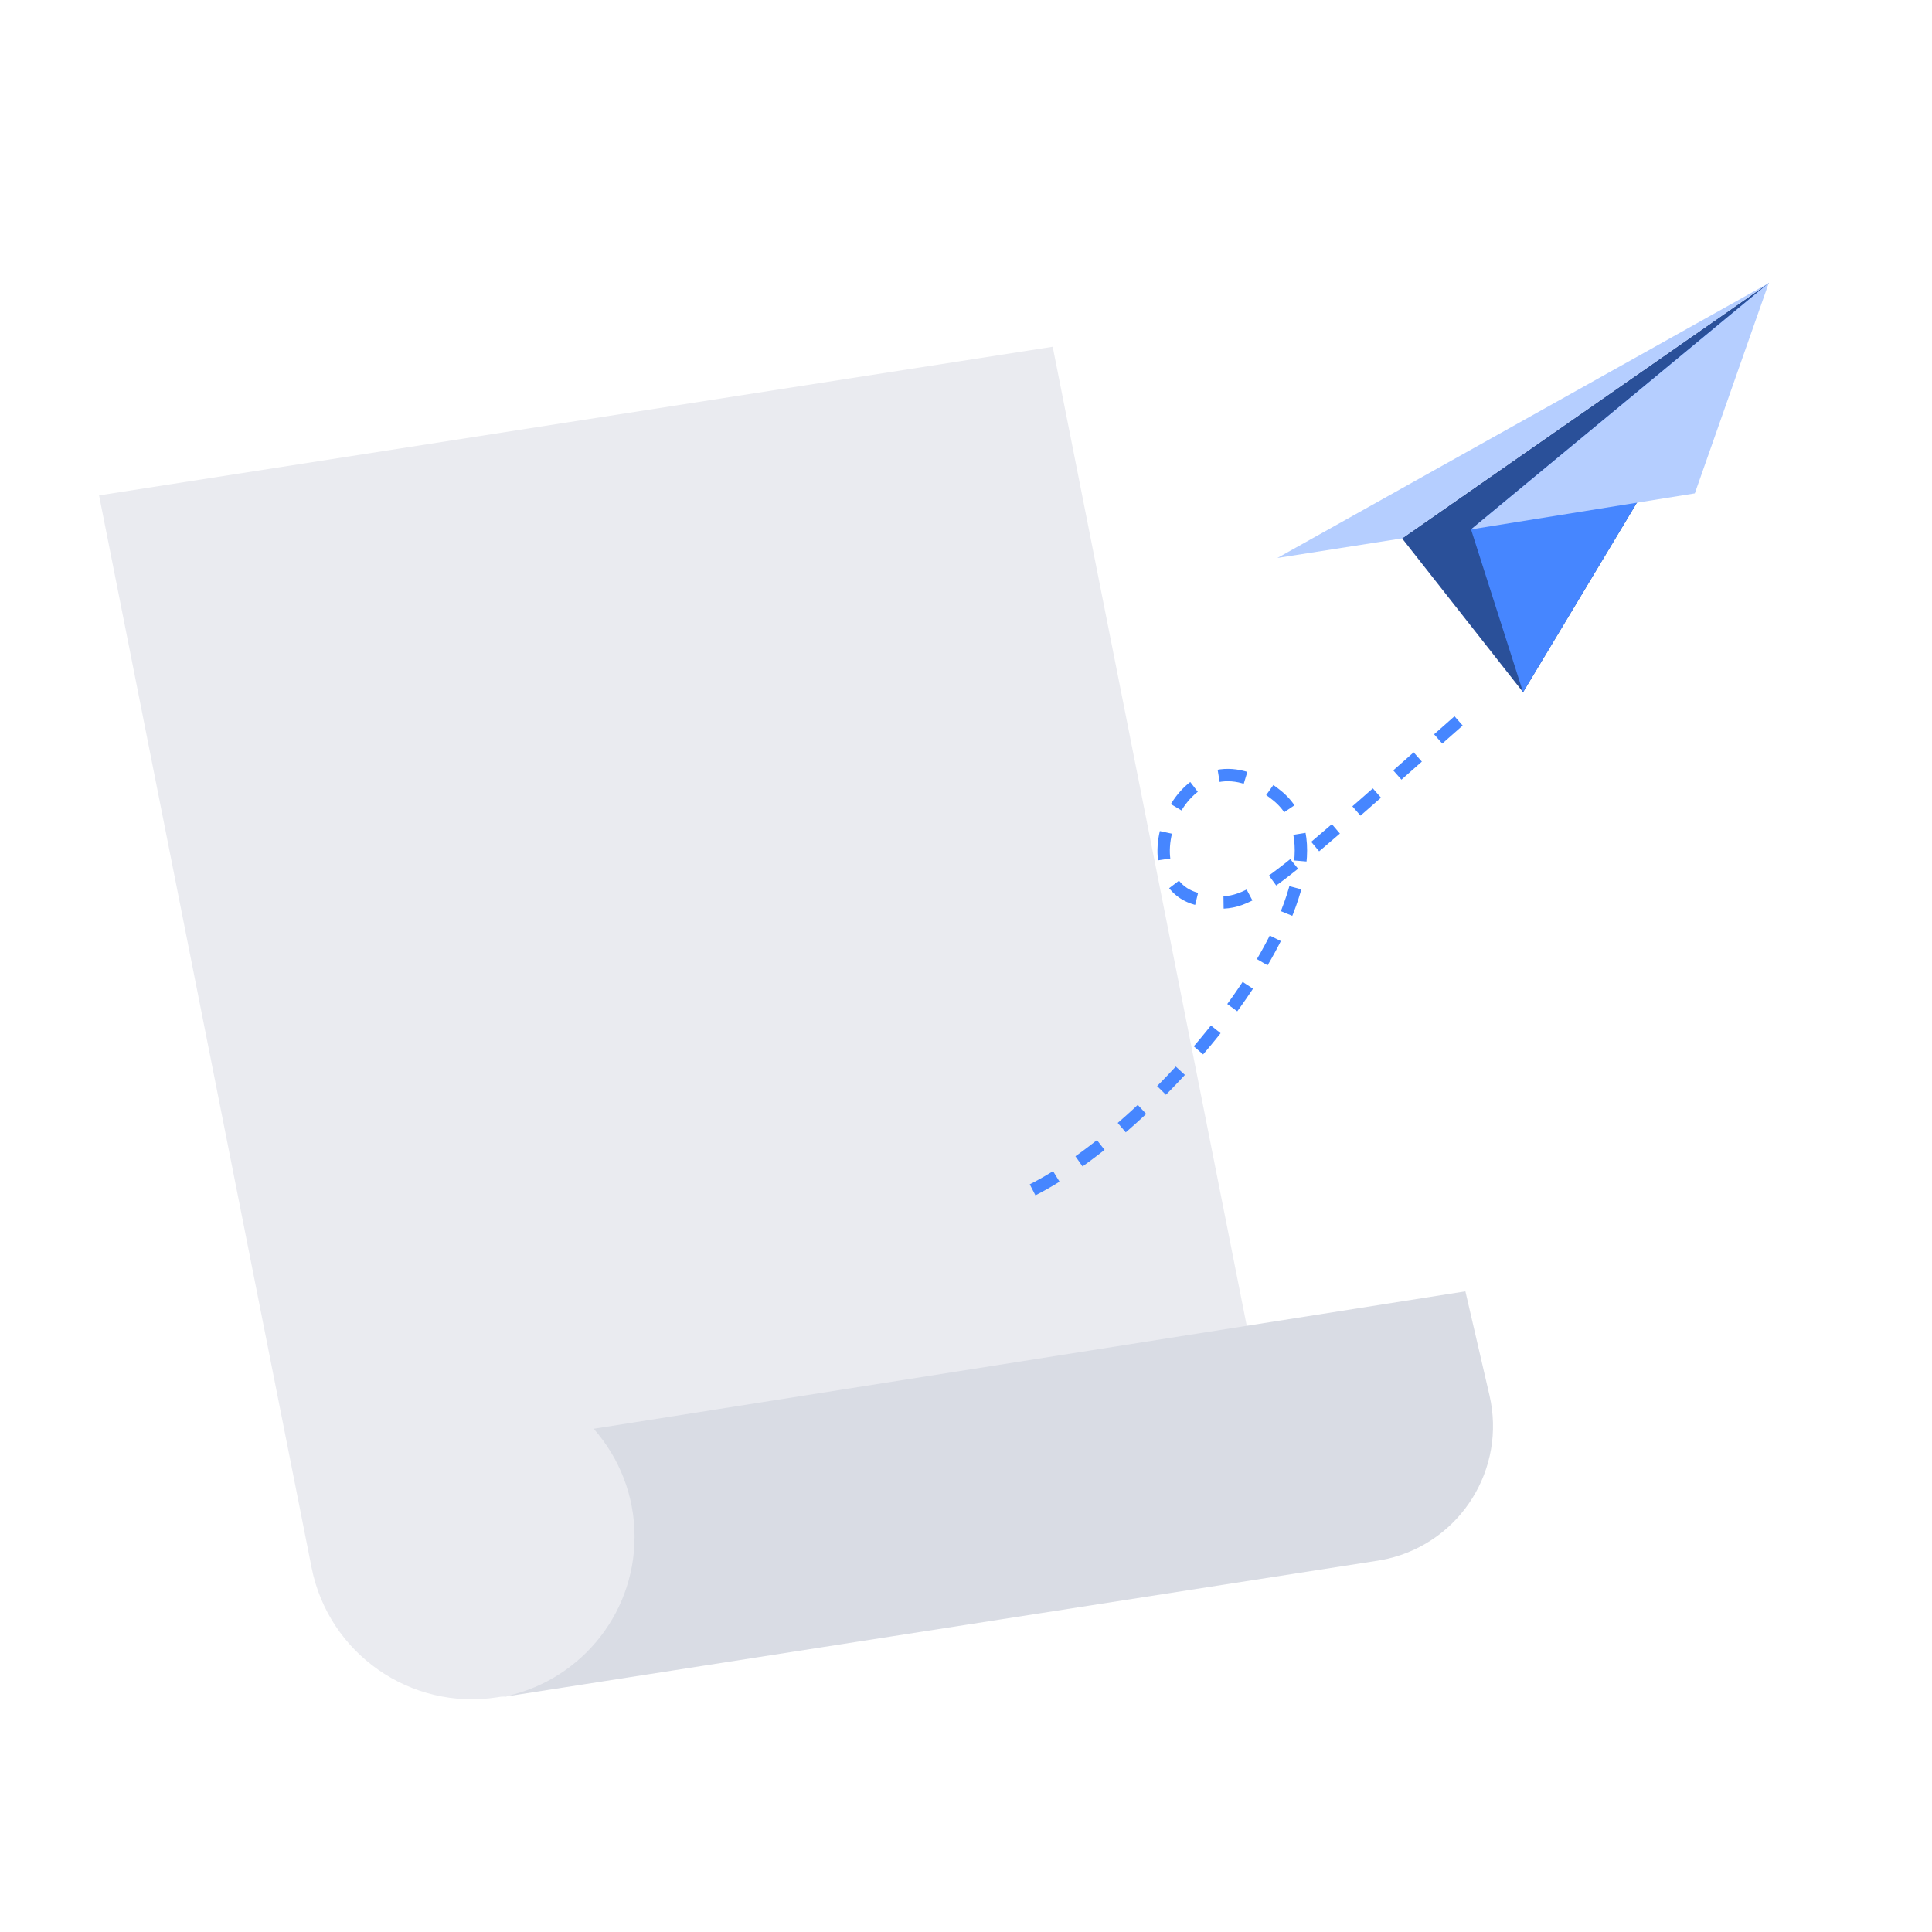
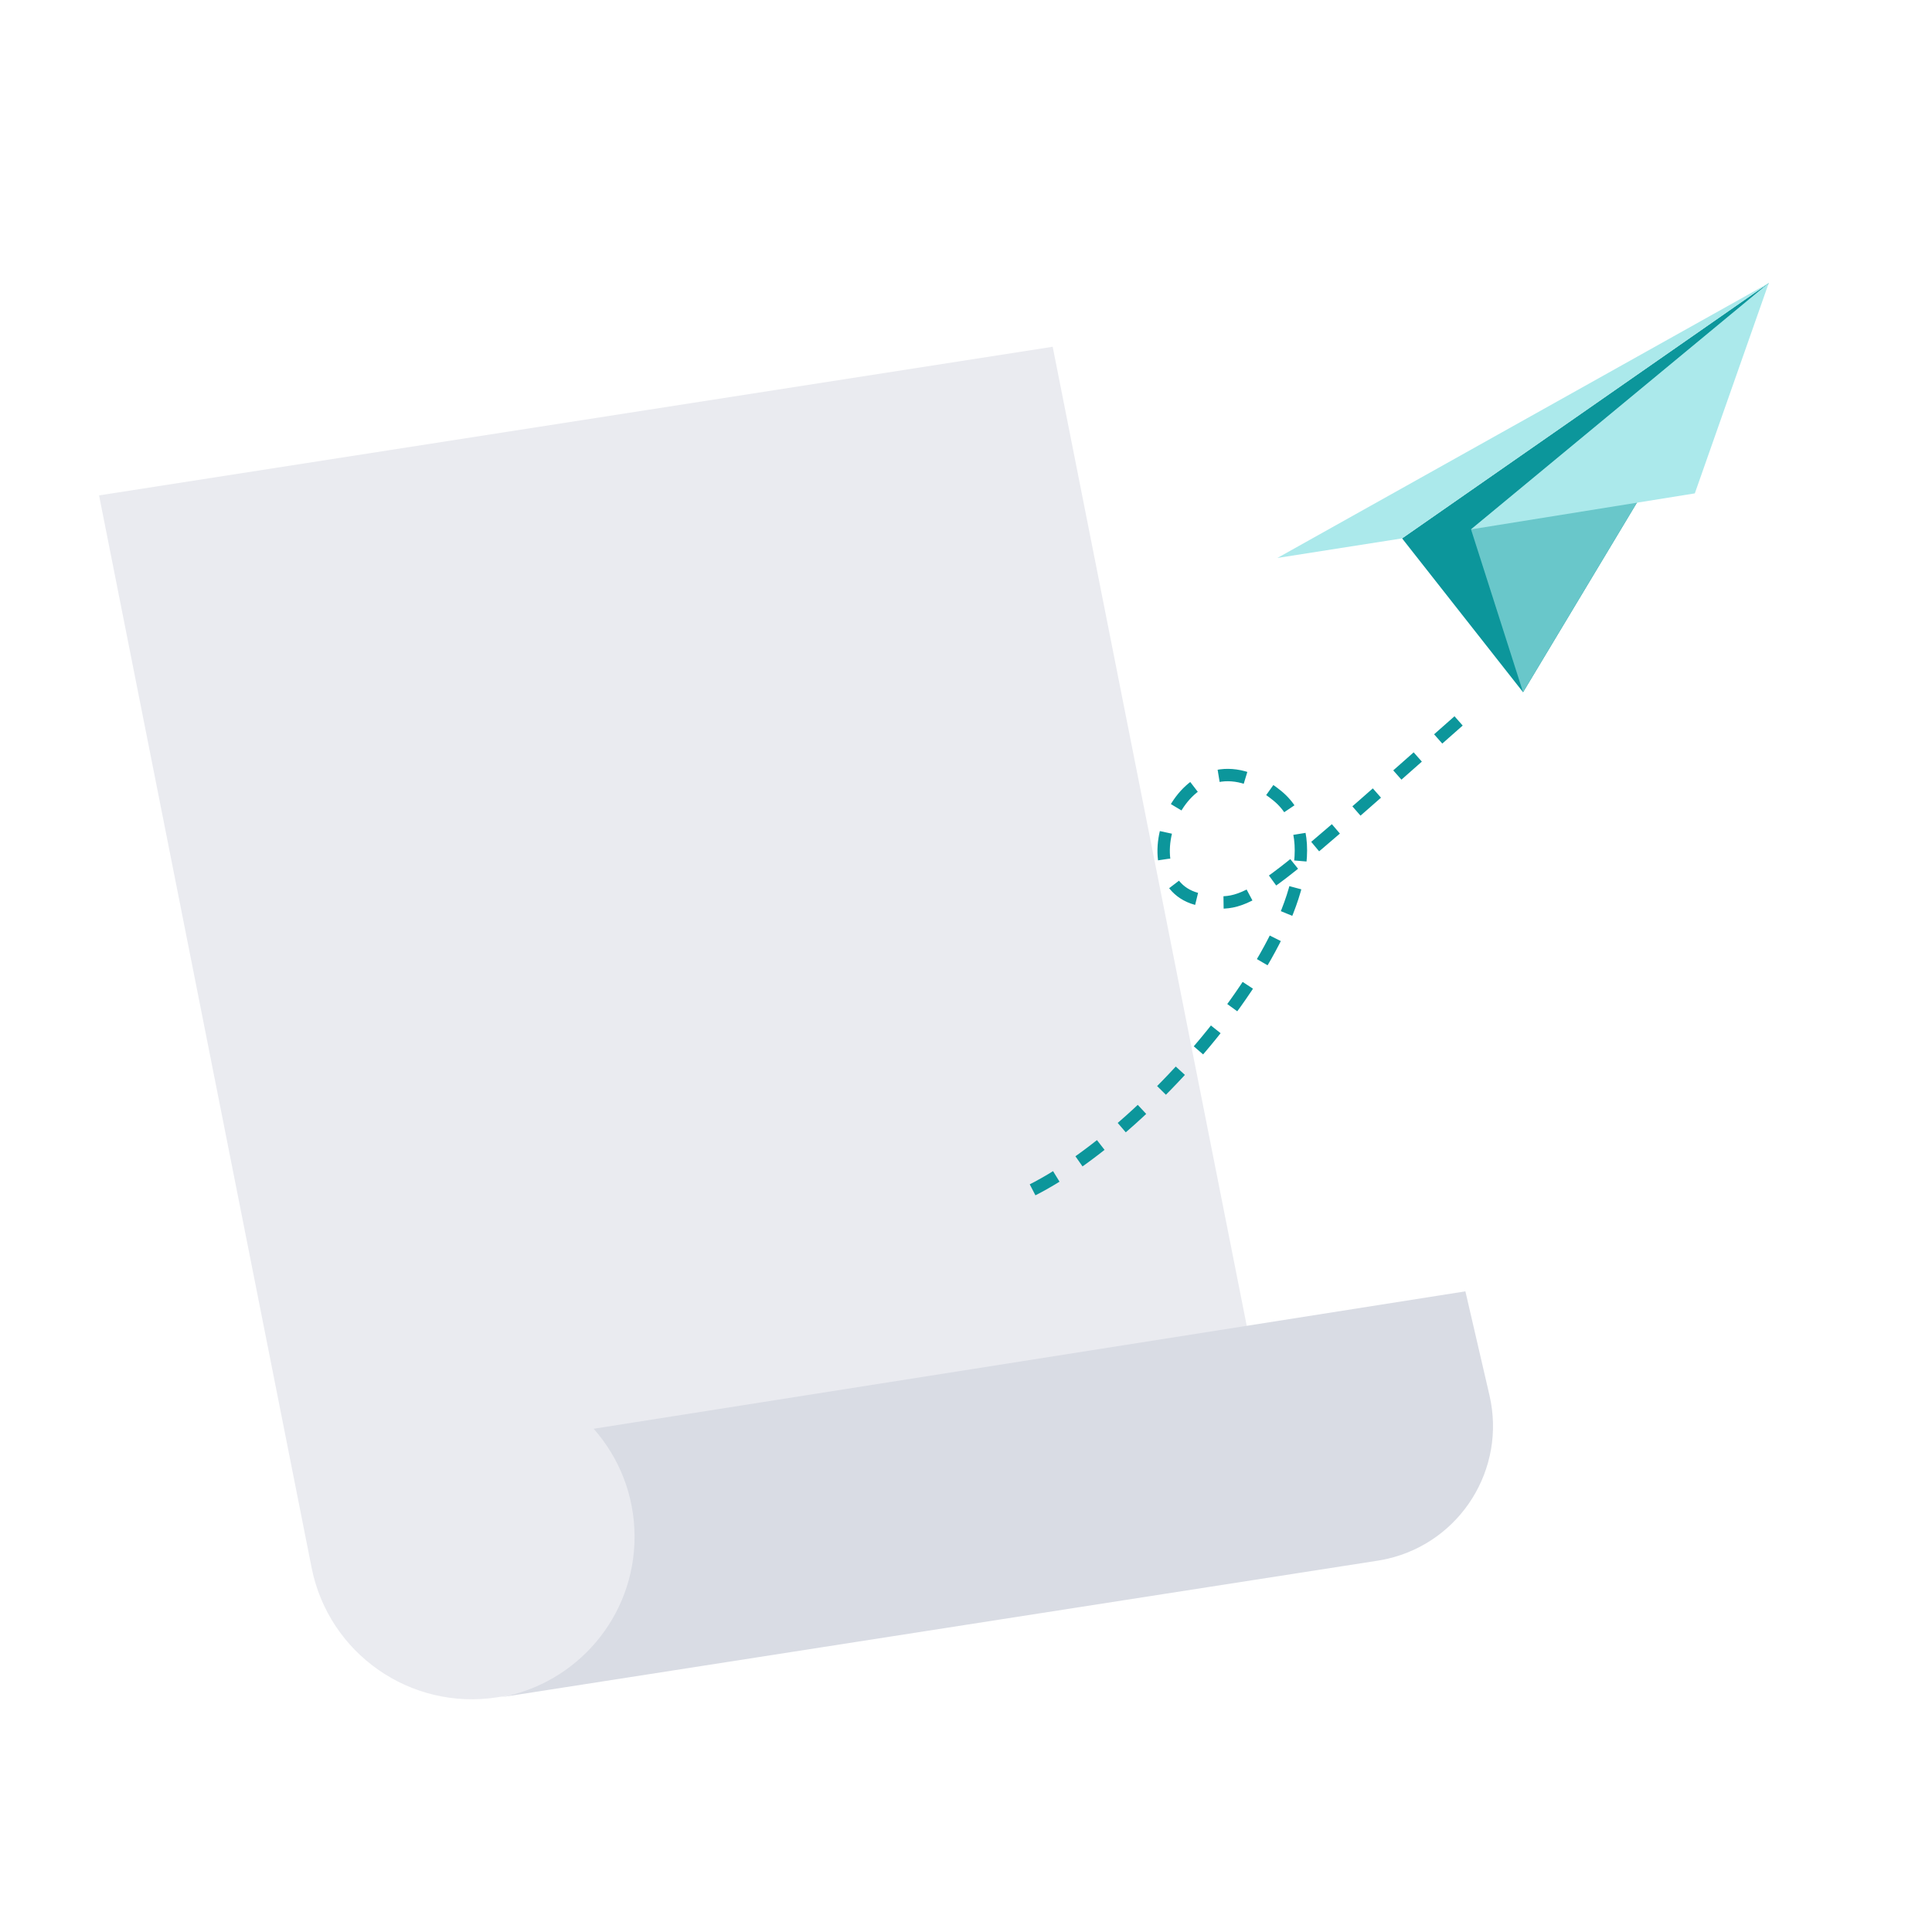
<svg xmlns="http://www.w3.org/2000/svg" width="140px" height="140px" viewBox="0 0 140 140" version="1.1">
  <g id="页面1.1" stroke="none" stroke-width="1" fill="none" fill-rule="evenodd">
    <g id="公司管理-为空" transform="translate(-741, -340)">
      <g id="空状态_列表为空" transform="translate(741, 340)">
        <rect id="矩形" x="0" y="0" width="140" height="140" />
        <path d="M7.179,35.898 L76.282,25.128 L93.891,113.974 L36.022,122.994 C29.745,123.972 23.813,119.824 22.578,113.592 L7.179,35.898 L7.179,35.898 Z" id="矩形" fill="#EAEBF0" />
        <path d="M106.188,93.576 L107.933,101.11 C109.163,106.422 105.855,111.725 100.543,112.955 C100.309,113.009 100.073,113.055 99.835,113.092 L36.278,122.993 C41.797,121.993 45.983,117.165 45.983,111.361 C45.983,108.359 44.863,105.618 43.019,103.533 L106.188,93.576 Z" id="形状结合" fill="#D9DCE4" />
        <g id="编组-3" transform="translate(92.5641, 20.51282)">
-           <polygon id="路径-5" fill="#2A5099" points="9.036 18.5 17.803 29.648 35.606 7.64815083e-14" />
-           <polygon id="路径-5" fill="#4686FF" points="14.032 17.848 17.803 29.648 35.606 8.15318275e-14" />
-           <polygon id="路径-3" fill="#B5CEFF" points="14.032 17.848 30.249 15.239 35.606 4.6715452e-14" />
-           <polygon id="路径-4" fill="#B5CEFF" points="1.43934095e-13 19.919 9.036 18.5 35.606 2.00750186e-13" />
+           <polygon id="路径-5" fill="#0c969b" points="9.036 18.5 17.803 29.648 35.606 7.64815083e-14" />
+           <polygon id="路径-5" fill="#69c7ca" points="14.032 17.848 17.803 29.648 35.606 8.15318275e-14" />
+           <polygon id="路径-3" fill="#abe9eb" points="14.032 17.848 30.249 15.239 35.606 4.6715452e-14" />
+           <polygon id="路径-4" fill="#abe9eb" points="1.43934095e-13 19.919 9.036 18.5 35.606 2.00750186e-13" />
        </g>
-         <path d="M91.503,43.199 C88.894,62.876 88.985,63.514 85.844,65.279 C80.765,68.134 76.237,56.177 85.154,55.91 C94.071,55.644 94.803,80.313 90.012,90.198" id="路径" stroke="#4686FF" stroke-width="0.897" stroke-dasharray="1.974" transform="translate(86.50877, 66.69864) rotate(41) translate(-86.50877, -66.69864) " />
+         <path d="M91.503,43.199 C88.894,62.876 88.985,63.514 85.844,65.279 C80.765,68.134 76.237,56.177 85.154,55.91 C94.071,55.644 94.803,80.313 90.012,90.198" id="路径" stroke="#0c969b" stroke-width="0.897" stroke-dasharray="1.974" transform="translate(86.50877, 66.69864) rotate(41) translate(-86.50877, -66.69864) " />
      </g>
    </g>
  </g>
</svg>
